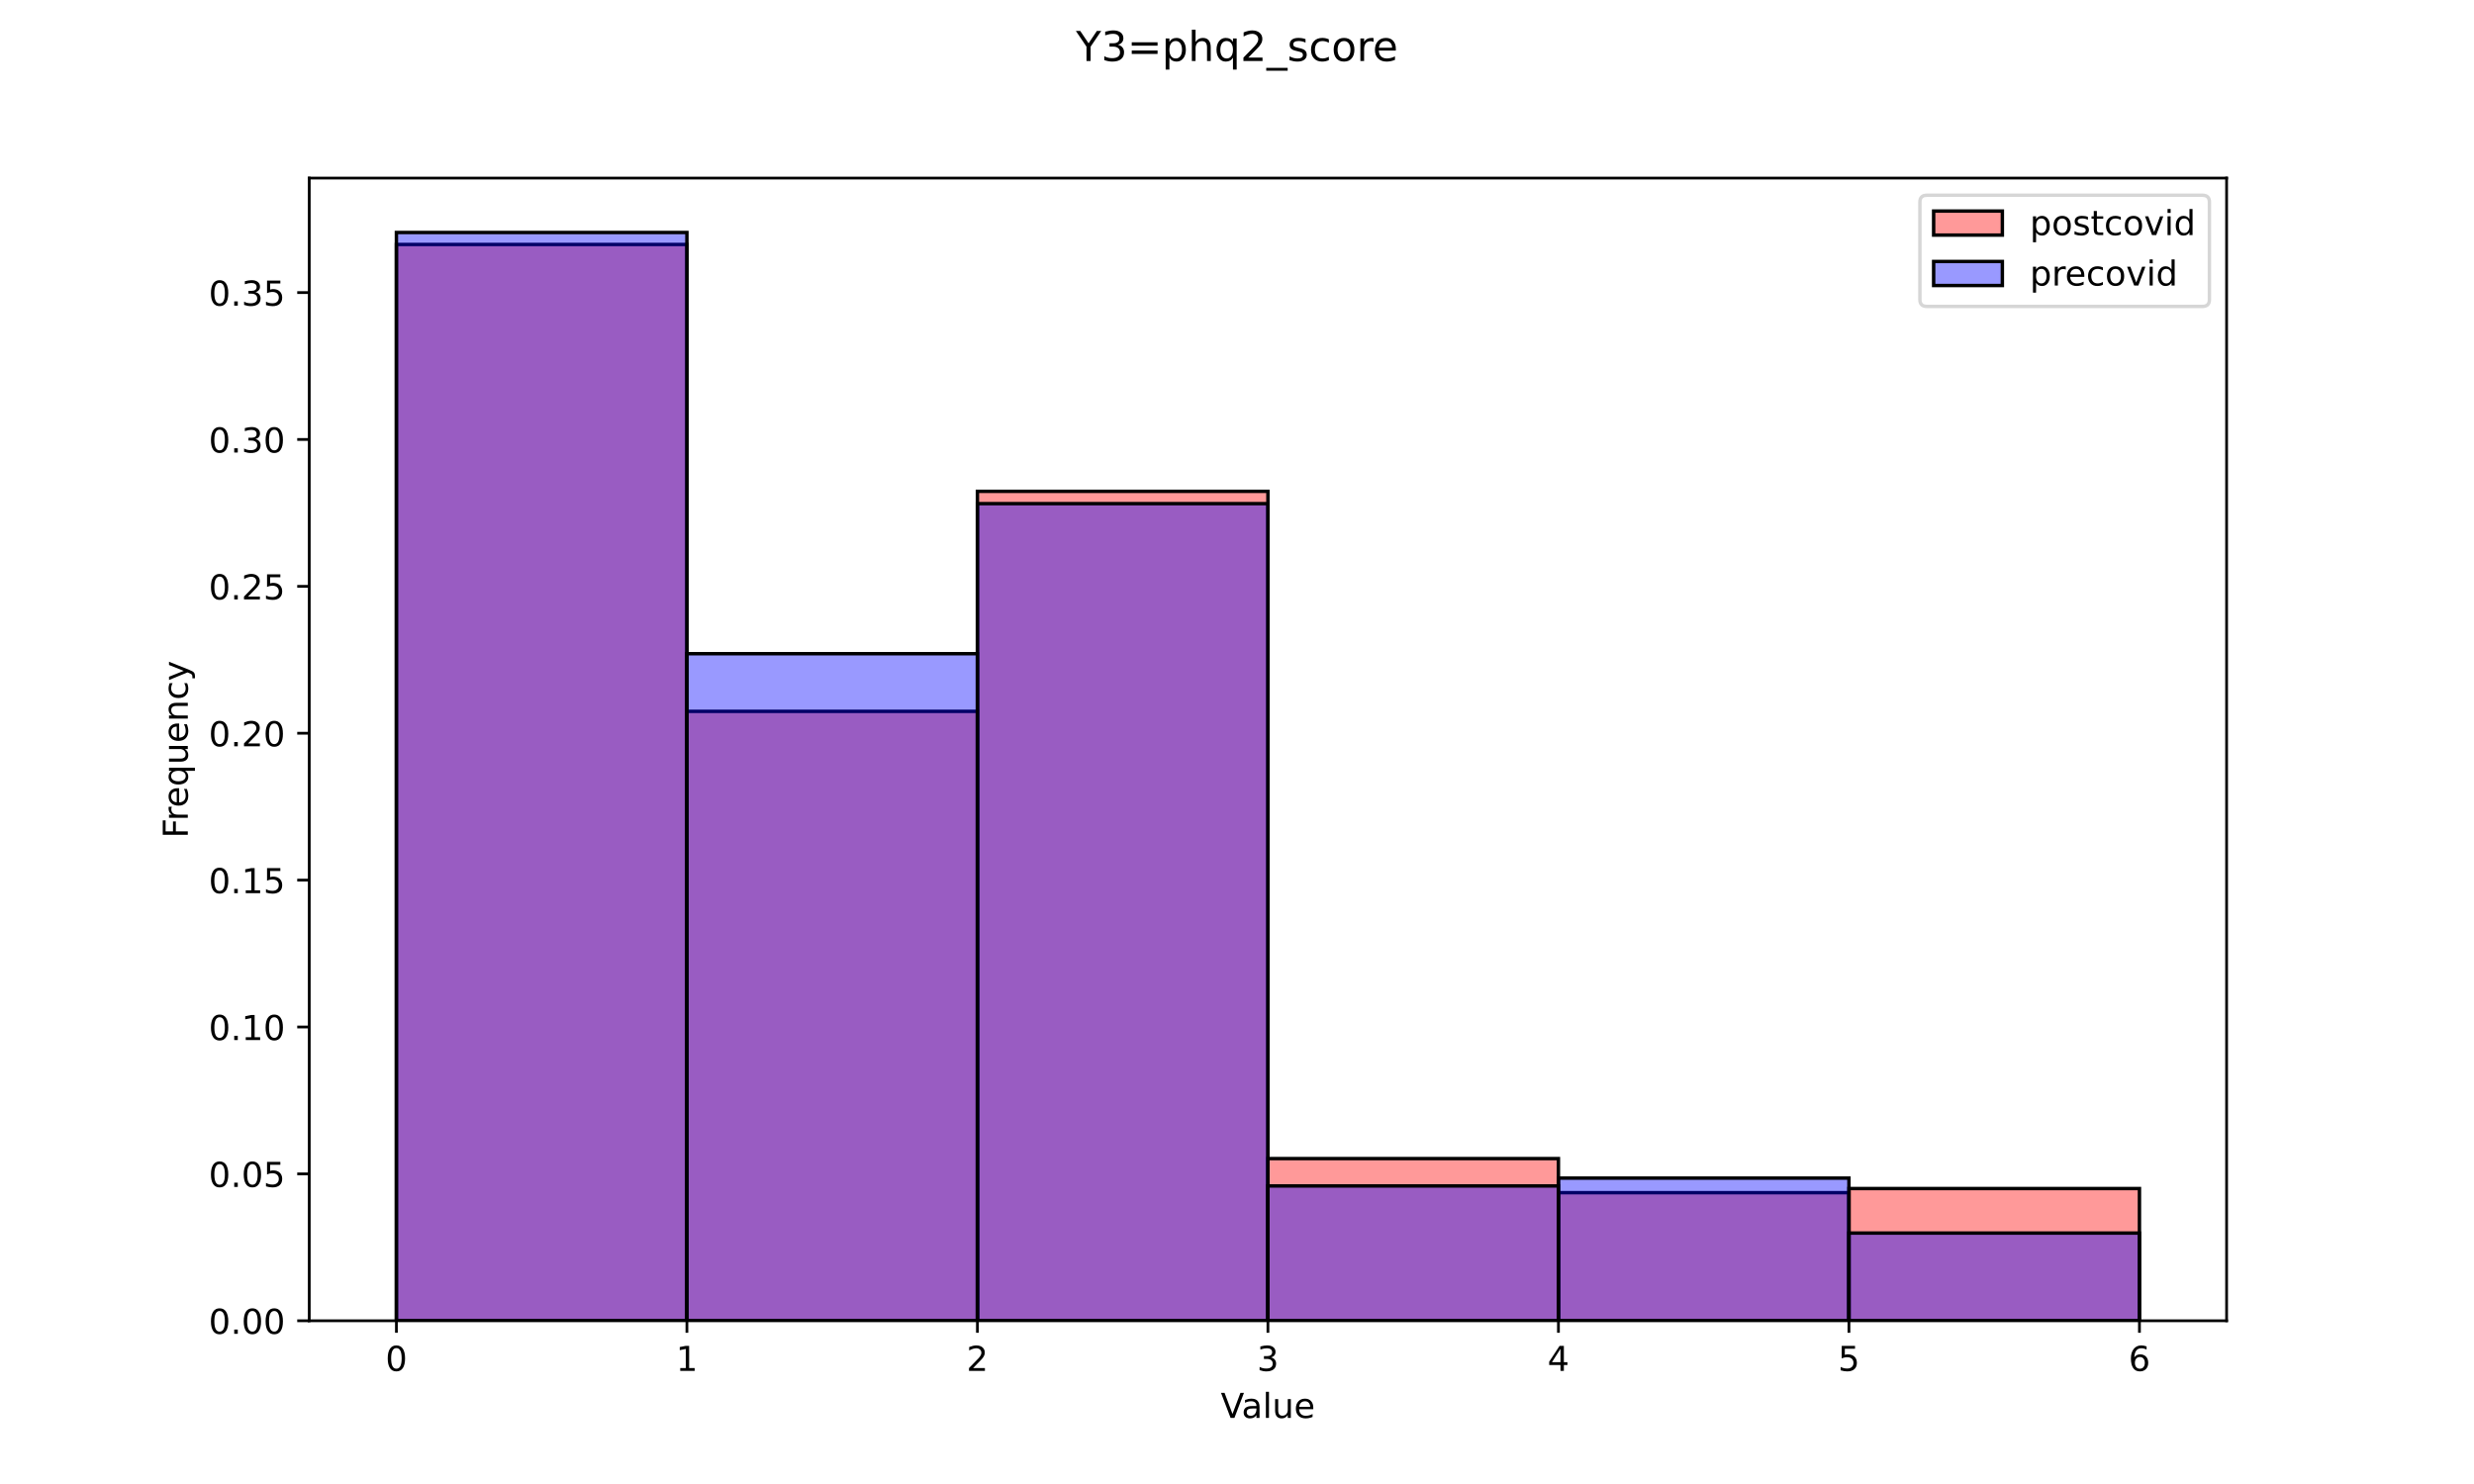
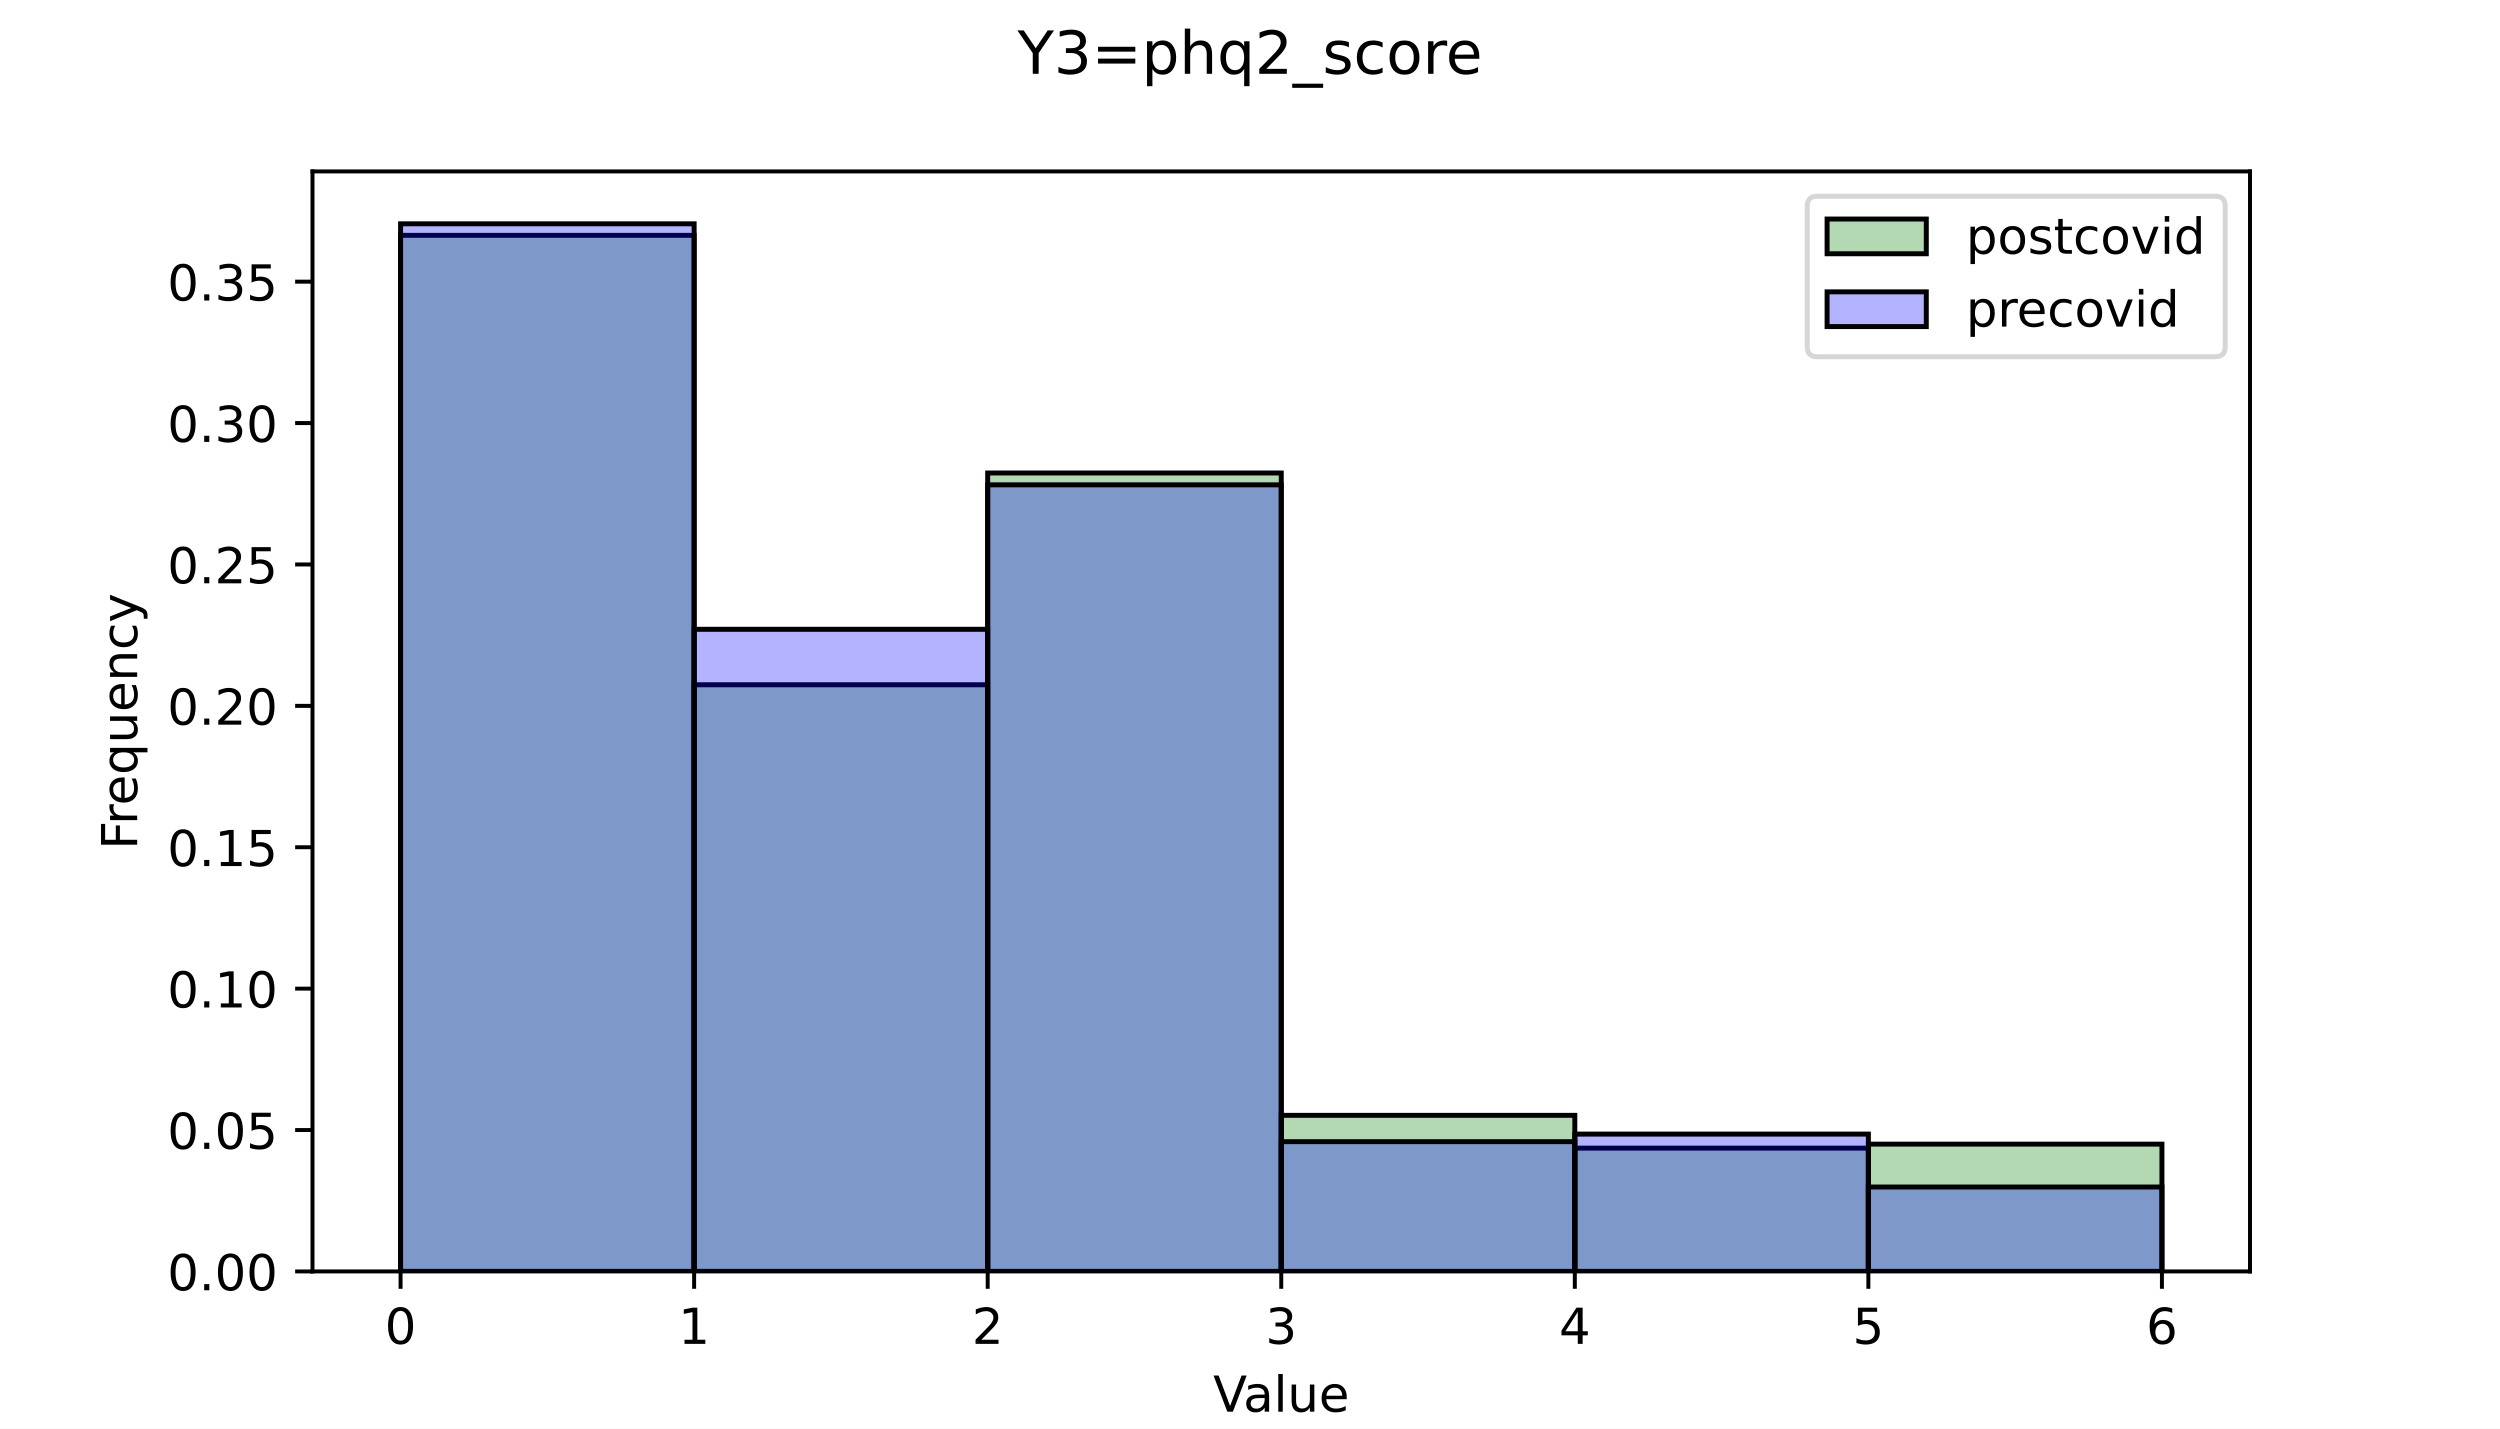
- <svg xmlns="http://www.w3.org/2000/svg" xmlns:xlink="http://www.w3.org/1999/xlink" width="720pt" height="432pt" viewBox="0 0 720 432" version="1.1">
+ <svg xmlns="http://www.w3.org/2000/svg" xmlns:xlink="http://www.w3.org/1999/xlink" width="504pt" height="288pt" viewBox="0 0 504 288" version="1.1">
  <defs>
    <style type="text/css">*{stroke-linejoin: round; stroke-linecap: butt}</style>
  </defs>
  <g id="figure_1">
    <g id="patch_1">
-       <path d="M 0 432  L 720 432  L 720 0  L 0 0  z " style="fill: #ffffff" />
+       <path d="M 0 288  L 504 288  L 504 0  L 0 0  z " style="fill: #ffffff" />
    </g>
    <g id="axes_1">
      <g id="patch_2">
-         <path d="M 90 384.48  L 648 384.48  L 648 51.84  L 90 51.84  z " style="fill: #ffffff" />
+         <path d="M 63 256.32  L 453.6 256.32  L 453.6 34.56  L 63 34.56  z " style="fill: #ffffff" />
      </g>
      <g id="patch_3">
-         <path d="M 115.364 384.48  L 199.909 384.48  L 199.909 71.165  L 115.364 71.165  z " clip-path="url(#p45eea2987f)" style="fill: #ff0000; fill-opacity: 0.4; stroke: #000000; stroke-linejoin: miter" />
+         <path d="M 80.755 256.32  L 139.936 256.32  L 139.936 47.444  L 80.755 47.444  z " clip-path="url(#p026456b767)" style="fill: #008000; fill-opacity: 0.3; stroke: #000000; stroke-linejoin: miter" />
      </g>
      <g id="patch_4">
-         <path d="M 199.909 384.48  L 284.455 384.48  L 284.455 207.075  L 199.909 207.075  z " clip-path="url(#p45eea2987f)" style="fill: #ff0000; fill-opacity: 0.4; stroke: #000000; stroke-linejoin: miter" />
+         <path d="M 139.936 256.32  L 199.118 256.32  L 199.118 138.05  L 139.936 138.05  z " clip-path="url(#p026456b767)" style="fill: #008000; fill-opacity: 0.3; stroke: #000000; stroke-linejoin: miter" />
      </g>
      <g id="patch_5">
-         <path d="M 284.455 384.48  L 369 384.48  L 369 143.029  L 284.455 143.029  z " clip-path="url(#p45eea2987f)" style="fill: #ff0000; fill-opacity: 0.4; stroke: #000000; stroke-linejoin: miter" />
+         <path d="M 199.118 256.32  L 258.3 256.32  L 258.3 95.353  L 199.118 95.353  z " clip-path="url(#p026456b767)" style="fill: #008000; fill-opacity: 0.3; stroke: #000000; stroke-linejoin: miter" />
      </g>
      <g id="patch_6">
-         <path d="M 369 384.48  L 453.545 384.48  L 453.545 337.272  L 369 337.272  z " clip-path="url(#p45eea2987f)" style="fill: #ff0000; fill-opacity: 0.4; stroke: #000000; stroke-linejoin: miter" />
+         <path d="M 258.3 256.32  L 317.482 256.32  L 317.482 224.848  L 258.3 224.848  z " clip-path="url(#p026456b767)" style="fill: #008000; fill-opacity: 0.3; stroke: #000000; stroke-linejoin: miter" />
      </g>
      <g id="patch_7">
-         <path d="M 453.545 384.48  L 538.091 384.48  L 538.091 347.195  L 453.545 347.195  z " clip-path="url(#p45eea2987f)" style="fill: #ff0000; fill-opacity: 0.4; stroke: #000000; stroke-linejoin: miter" />
+         <path d="M 317.482 256.32  L 376.664 256.32  L 376.664 231.463  L 317.482 231.463  z " clip-path="url(#p026456b767)" style="fill: #008000; fill-opacity: 0.3; stroke: #000000; stroke-linejoin: miter" />
      </g>
      <g id="patch_8">
-         <path d="M 538.091 384.48  L 622.636 384.48  L 622.636 345.992  L 538.091 345.992  z " clip-path="url(#p45eea2987f)" style="fill: #ff0000; fill-opacity: 0.4; stroke: #000000; stroke-linejoin: miter" />
+         <path d="M 376.664 256.32  L 435.845 256.32  L 435.845 230.661  L 376.664 230.661  z " clip-path="url(#p026456b767)" style="fill: #008000; fill-opacity: 0.3; stroke: #000000; stroke-linejoin: miter" />
      </g>
      <g id="patch_9">
-         <path d="M 115.364 384.48  L 199.909 384.48  L 199.909 67.68  L 115.364 67.68  z " clip-path="url(#p45eea2987f)" style="fill: #0000ff; fill-opacity: 0.4; stroke: #000000; stroke-linejoin: miter" />
+         <path d="M 80.755 256.32  L 139.936 256.32  L 139.936 45.12  L 80.755 45.12  z " clip-path="url(#p026456b767)" style="fill: #0000ff; fill-opacity: 0.3; stroke: #000000; stroke-linejoin: miter" />
      </g>
      <g id="patch_10">
-         <path d="M 199.909 384.48  L 284.455 384.48  L 284.455 190.298  L 199.909 190.298  z " clip-path="url(#p45eea2987f)" style="fill: #0000ff; fill-opacity: 0.4; stroke: #000000; stroke-linejoin: miter" />
+         <path d="M 139.936 256.32  L 199.118 256.32  L 199.118 126.865  L 139.936 126.865  z " clip-path="url(#p026456b767)" style="fill: #0000ff; fill-opacity: 0.3; stroke: #000000; stroke-linejoin: miter" />
      </g>
      <g id="patch_11">
-         <path d="M 284.455 384.48  L 369 384.48  L 369 146.61  L 284.455 146.61  z " clip-path="url(#p45eea2987f)" style="fill: #0000ff; fill-opacity: 0.4; stroke: #000000; stroke-linejoin: miter" />
+         <path d="M 199.118 256.32  L 258.3 256.32  L 258.3 97.74  L 199.118 97.74  z " clip-path="url(#p026456b767)" style="fill: #0000ff; fill-opacity: 0.3; stroke: #000000; stroke-linejoin: miter" />
      </g>
      <g id="patch_12">
-         <path d="M 369 384.48  L 453.545 384.48  L 453.545 345.237  L 369 345.237  z " clip-path="url(#p45eea2987f)" style="fill: #0000ff; fill-opacity: 0.4; stroke: #000000; stroke-linejoin: miter" />
+         <path d="M 258.3 256.32  L 317.482 256.32  L 317.482 230.158  L 258.3 230.158  z " clip-path="url(#p026456b767)" style="fill: #0000ff; fill-opacity: 0.3; stroke: #000000; stroke-linejoin: miter" />
      </g>
      <g id="patch_13">
-         <path d="M 453.545 384.48  L 538.091 384.48  L 538.091 342.951  L 453.545 342.951  z " clip-path="url(#p45eea2987f)" style="fill: #0000ff; fill-opacity: 0.4; stroke: #000000; stroke-linejoin: miter" />
+         <path d="M 317.482 256.32  L 376.664 256.32  L 376.664 228.634  L 317.482 228.634  z " clip-path="url(#p026456b767)" style="fill: #0000ff; fill-opacity: 0.3; stroke: #000000; stroke-linejoin: miter" />
      </g>
      <g id="patch_14">
-         <path d="M 538.091 384.48  L 622.636 384.48  L 622.636 358.953  L 538.091 358.953  z " clip-path="url(#p45eea2987f)" style="fill: #0000ff; fill-opacity: 0.4; stroke: #000000; stroke-linejoin: miter" />
+         <path d="M 376.664 256.32  L 435.845 256.32  L 435.845 239.302  L 376.664 239.302  z " clip-path="url(#p026456b767)" style="fill: #0000ff; fill-opacity: 0.3; stroke: #000000; stroke-linejoin: miter" />
      </g>
      <g id="matplotlib.axis_1">
        <g id="xtick_1">
          <g id="line2d_1">
            <defs>
-               <path id="m0b77a8314d" d="M 0 0  L 0 3.5  " style="stroke: #000000; stroke-width: 0.8" />
+               <path id="mbc33b72dfc" d="M 0 0  L 0 3.5  " style="stroke: #000000; stroke-width: 0.8" />
            </defs>
            <g>
-               <use xlink:href="#m0b77a8314d" x="115.364" y="384.48" style="stroke: #000000; stroke-width: 0.8" />
+               <use xlink:href="#mbc33b72dfc" x="80.755" y="256.32" style="stroke: #000000; stroke-width: 0.8" />
            </g>
          </g>
          <g id="text_1">
-             <g transform="translate(112.1824 399.0784) scale(0.1 -0.1)">
+             <g transform="translate(77.5733 270.9184) scale(0.1 -0.1)">
              <defs>
                <path id="DejaVuSans-30" d="M 2034 4250  Q 1547 4250 1301 3770  Q 1056 3291 1056 2328  Q 1056 1369 1301 889  Q 1547 409 2034 409  Q 2525 409 2770 889  Q 3016 1369 3016 2328  Q 3016 3291 2770 3770  Q 2525 4250 2034 4250  z M 2034 4750  Q 2819 4750 3233 4129  Q 3647 3509 3647 2328  Q 3647 1150 3233 529  Q 2819 -91 2034 -91  Q 1250 -91 836 529  Q 422 1150 422 2328  Q 422 3509 836 4129  Q 1250 4750 2034 4750  z " transform="scale(0.015625)" />
              </defs>
              <use xlink:href="#DejaVuSans-30" />
            </g>
          </g>
        </g>
        <g id="xtick_2">
          <g id="line2d_2">
            <g>
-               <use xlink:href="#m0b77a8314d" x="199.909" y="384.48" style="stroke: #000000; stroke-width: 0.8" />
+               <use xlink:href="#mbc33b72dfc" x="139.936" y="256.32" style="stroke: #000000; stroke-width: 0.8" />
            </g>
          </g>
          <g id="text_2">
-             <g transform="translate(196.7278 399.0784) scale(0.1 -0.1)">
+             <g transform="translate(136.7551 270.9184) scale(0.1 -0.1)">
              <defs>
                <path id="DejaVuSans-31" d="M 794 531  L 1825 531  L 1825 4091  L 703 3866  L 703 4441  L 1819 4666  L 2450 4666  L 2450 531  L 3481 531  L 3481 0  L 794 0  L 794 531  z " transform="scale(0.015625)" />
              </defs>
              <use xlink:href="#DejaVuSans-31" />
            </g>
          </g>
        </g>
        <g id="xtick_3">
          <g id="line2d_3">
            <g>
-               <use xlink:href="#m0b77a8314d" x="284.455" y="384.48" style="stroke: #000000; stroke-width: 0.8" />
+               <use xlink:href="#mbc33b72dfc" x="199.118" y="256.32" style="stroke: #000000; stroke-width: 0.8" />
            </g>
          </g>
          <g id="text_3">
-             <g transform="translate(281.2733 399.0784) scale(0.1 -0.1)">
+             <g transform="translate(195.9369 270.9184) scale(0.1 -0.1)">
              <defs>
                <path id="DejaVuSans-32" d="M 1228 531  L 3431 531  L 3431 0  L 469 0  L 469 531  Q 828 903 1448 1529  Q 2069 2156 2228 2338  Q 2531 2678 2651 2914  Q 2772 3150 2772 3378  Q 2772 3750 2511 3984  Q 2250 4219 1831 4219  Q 1534 4219 1204 4116  Q 875 4013 500 3803  L 500 4441  Q 881 4594 1212 4672  Q 1544 4750 1819 4750  Q 2544 4750 2975 4387  Q 3406 4025 3406 3419  Q 3406 3131 3298 2873  Q 3191 2616 2906 2266  Q 2828 2175 2409 1742  Q 1991 1309 1228 531  z " transform="scale(0.015625)" />
              </defs>
              <use xlink:href="#DejaVuSans-32" />
            </g>
          </g>
        </g>
        <g id="xtick_4">
          <g id="line2d_4">
            <g>
-               <use xlink:href="#m0b77a8314d" x="369" y="384.48" style="stroke: #000000; stroke-width: 0.8" />
+               <use xlink:href="#mbc33b72dfc" x="258.3" y="256.32" style="stroke: #000000; stroke-width: 0.8" />
            </g>
          </g>
          <g id="text_4">
-             <g transform="translate(365.8188 399.0784) scale(0.1 -0.1)">
+             <g transform="translate(255.1188 270.9184) scale(0.1 -0.1)">
              <defs>
                <path id="DejaVuSans-33" d="M 2597 2516  Q 3050 2419 3304 2112  Q 3559 1806 3559 1356  Q 3559 666 3084 287  Q 2609 -91 1734 -91  Q 1441 -91 1130 -33  Q 819 25 488 141  L 488 750  Q 750 597 1062 519  Q 1375 441 1716 441  Q 2309 441 2620 675  Q 2931 909 2931 1356  Q 2931 1769 2642 2001  Q 2353 2234 1838 2234  L 1294 2234  L 1294 2753  L 1863 2753  Q 2328 2753 2575 2939  Q 2822 3125 2822 3475  Q 2822 3834 2567 4026  Q 2313 4219 1838 4219  Q 1578 4219 1281 4162  Q 984 4106 628 3988  L 628 4550  Q 988 4650 1302 4700  Q 1616 4750 1894 4750  Q 2613 4750 3031 4423  Q 3450 4097 3450 3541  Q 3450 3153 3228 2886  Q 3006 2619 2597 2516  z " transform="scale(0.015625)" />
              </defs>
              <use xlink:href="#DejaVuSans-33" />
            </g>
          </g>
        </g>
        <g id="xtick_5">
          <g id="line2d_5">
            <g>
-               <use xlink:href="#m0b77a8314d" x="453.545" y="384.48" style="stroke: #000000; stroke-width: 0.8" />
+               <use xlink:href="#mbc33b72dfc" x="317.482" y="256.32" style="stroke: #000000; stroke-width: 0.8" />
            </g>
          </g>
          <g id="text_5">
-             <g transform="translate(450.3642 399.0784) scale(0.1 -0.1)">
+             <g transform="translate(314.3006 270.9184) scale(0.1 -0.1)">
              <defs>
                <path id="DejaVuSans-34" d="M 2419 4116  L 825 1625  L 2419 1625  L 2419 4116  z M 2253 4666  L 3047 4666  L 3047 1625  L 3713 1625  L 3713 1100  L 3047 1100  L 3047 0  L 2419 0  L 2419 1100  L 313 1100  L 313 1709  L 2253 4666  z " transform="scale(0.015625)" />
              </defs>
              <use xlink:href="#DejaVuSans-34" />
            </g>
          </g>
        </g>
        <g id="xtick_6">
          <g id="line2d_6">
            <g>
-               <use xlink:href="#m0b77a8314d" x="538.091" y="384.48" style="stroke: #000000; stroke-width: 0.8" />
+               <use xlink:href="#mbc33b72dfc" x="376.664" y="256.32" style="stroke: #000000; stroke-width: 0.8" />
            </g>
          </g>
          <g id="text_6">
-             <g transform="translate(534.9097 399.0784) scale(0.1 -0.1)">
+             <g transform="translate(373.4824 270.9184) scale(0.1 -0.1)">
              <defs>
                <path id="DejaVuSans-35" d="M 691 4666  L 3169 4666  L 3169 4134  L 1269 4134  L 1269 2991  Q 1406 3038 1543 3061  Q 1681 3084 1819 3084  Q 2600 3084 3056 2656  Q 3513 2228 3513 1497  Q 3513 744 3044 326  Q 2575 -91 1722 -91  Q 1428 -91 1123 -41  Q 819 9 494 109  L 494 744  Q 775 591 1075 516  Q 1375 441 1709 441  Q 2250 441 2565 725  Q 2881 1009 2881 1497  Q 2881 1984 2565 2268  Q 2250 2553 1709 2553  Q 1456 2553 1204 2497  Q 953 2441 691 2322  L 691 4666  z " transform="scale(0.015625)" />
              </defs>
              <use xlink:href="#DejaVuSans-35" />
            </g>
          </g>
        </g>
        <g id="xtick_7">
          <g id="line2d_7">
            <g>
-               <use xlink:href="#m0b77a8314d" x="622.636" y="384.48" style="stroke: #000000; stroke-width: 0.8" />
+               <use xlink:href="#mbc33b72dfc" x="435.845" y="256.32" style="stroke: #000000; stroke-width: 0.8" />
            </g>
          </g>
          <g id="text_7">
-             <g transform="translate(619.4551 399.0784) scale(0.1 -0.1)">
+             <g transform="translate(432.6642 270.9184) scale(0.1 -0.1)">
              <defs>
                <path id="DejaVuSans-36" d="M 2113 2584  Q 1688 2584 1439 2293  Q 1191 2003 1191 1497  Q 1191 994 1439 701  Q 1688 409 2113 409  Q 2538 409 2786 701  Q 3034 994 3034 1497  Q 3034 2003 2786 2293  Q 2538 2584 2113 2584  z M 3366 4563  L 3366 3988  Q 3128 4100 2886 4159  Q 2644 4219 2406 4219  Q 1781 4219 1451 3797  Q 1122 3375 1075 2522  Q 1259 2794 1537 2939  Q 1816 3084 2150 3084  Q 2853 3084 3261 2657  Q 3669 2231 3669 1497  Q 3669 778 3244 343  Q 2819 -91 2113 -91  Q 1303 -91 875 529  Q 447 1150 447 2328  Q 447 3434 972 4092  Q 1497 4750 2381 4750  Q 2619 4750 2861 4703  Q 3103 4656 3366 4563  z " transform="scale(0.015625)" />
              </defs>
              <use xlink:href="#DejaVuSans-36" />
            </g>
          </g>
        </g>
        <g id="text_8">
-           <g transform="translate(355.2688 412.7566) scale(0.1 -0.1)">
+           <g transform="translate(244.5687 284.5966) scale(0.1 -0.1)">
            <defs>
              <path id="DejaVuSans-56" d="M 1831 0  L 50 4666  L 709 4666  L 2188 738  L 3669 4666  L 4325 4666  L 2547 0  L 1831 0  z " transform="scale(0.015625)" />
              <path id="DejaVuSans-61" d="M 2194 1759  Q 1497 1759 1228 1600  Q 959 1441 959 1056  Q 959 750 1161 570  Q 1363 391 1709 391  Q 2188 391 2477 730  Q 2766 1069 2766 1631  L 2766 1759  L 2194 1759  z M 3341 1997  L 3341 0  L 2766 0  L 2766 531  Q 2569 213 2275 61  Q 1981 -91 1556 -91  Q 1019 -91 701 211  Q 384 513 384 1019  Q 384 1609 779 1909  Q 1175 2209 1959 2209  L 2766 2209  L 2766 2266  Q 2766 2663 2505 2880  Q 2244 3097 1772 3097  Q 1472 3097 1187 3025  Q 903 2953 641 2809  L 641 3341  Q 956 3463 1253 3523  Q 1550 3584 1831 3584  Q 2591 3584 2966 3190  Q 3341 2797 3341 1997  z " transform="scale(0.015625)" />
              <path id="DejaVuSans-6c" d="M 603 4863  L 1178 4863  L 1178 0  L 603 0  L 603 4863  z " transform="scale(0.015625)" />
              <path id="DejaVuSans-75" d="M 544 1381  L 544 3500  L 1119 3500  L 1119 1403  Q 1119 906 1312 657  Q 1506 409 1894 409  Q 2359 409 2629 706  Q 2900 1003 2900 1516  L 2900 3500  L 3475 3500  L 3475 0  L 2900 0  L 2900 538  Q 2691 219 2414 64  Q 2138 -91 1772 -91  Q 1169 -91 856 284  Q 544 659 544 1381  z M 1991 3584  L 1991 3584  z " transform="scale(0.015625)" />
              <path id="DejaVuSans-65" d="M 3597 1894  L 3597 1613  L 953 1613  Q 991 1019 1311 708  Q 1631 397 2203 397  Q 2534 397 2845 478  Q 3156 559 3463 722  L 3463 178  Q 3153 47 2828 -22  Q 2503 -91 2169 -91  Q 1331 -91 842 396  Q 353 884 353 1716  Q 353 2575 817 3079  Q 1281 3584 2069 3584  Q 2775 3584 3186 3129  Q 3597 2675 3597 1894  z M 3022 2063  Q 3016 2534 2758 2815  Q 2500 3097 2075 3097  Q 1594 3097 1305 2825  Q 1016 2553 972 2059  L 3022 2063  z " transform="scale(0.015625)" />
            </defs>
            <use xlink:href="#DejaVuSans-56" />
            <use xlink:href="#DejaVuSans-61" x="60.658" />
            <use xlink:href="#DejaVuSans-6c" x="121.938" />
            <use xlink:href="#DejaVuSans-75" x="149.721" />
            <use xlink:href="#DejaVuSans-65" x="213.1" />
          </g>
        </g>
      </g>
      <g id="matplotlib.axis_2">
        <g id="ytick_1">
          <g id="line2d_8">
            <defs>
-               <path id="m34232b523c" d="M 0 0  L -3.5 0  " style="stroke: #000000; stroke-width: 0.8" />
+               <path id="m9f884b204a" d="M 0 0  L -3.5 0  " style="stroke: #000000; stroke-width: 0.8" />
            </defs>
            <g>
-               <use xlink:href="#m34232b523c" x="90" y="384.48" style="stroke: #000000; stroke-width: 0.8" />
+               <use xlink:href="#m9f884b204a" x="63" y="256.32" style="stroke: #000000; stroke-width: 0.8" />
            </g>
          </g>
          <g id="text_9">
-             <g transform="translate(60.73438 388.2792) scale(0.1 -0.1)">
+             <g transform="translate(33.73438 260.1192) scale(0.1 -0.1)">
              <defs>
                <path id="DejaVuSans-2e" d="M 684 794  L 1344 794  L 1344 0  L 684 0  L 684 794  z " transform="scale(0.015625)" />
              </defs>
              <use xlink:href="#DejaVuSans-30" />
              <use xlink:href="#DejaVuSans-2e" x="63.623" />
              <use xlink:href="#DejaVuSans-30" x="95.41" />
              <use xlink:href="#DejaVuSans-30" x="159.033" />
            </g>
          </g>
        </g>
        <g id="ytick_2">
          <g id="line2d_9">
            <g>
-               <use xlink:href="#m34232b523c" x="90" y="341.722" style="stroke: #000000; stroke-width: 0.8" />
+               <use xlink:href="#m9f884b204a" x="63" y="227.815" style="stroke: #000000; stroke-width: 0.8" />
            </g>
          </g>
          <g id="text_10">
-             <g transform="translate(60.73438 345.5217) scale(0.1 -0.1)">
+             <g transform="translate(33.73438 231.6142) scale(0.1 -0.1)">
              <use xlink:href="#DejaVuSans-30" />
              <use xlink:href="#DejaVuSans-2e" x="63.623" />
              <use xlink:href="#DejaVuSans-30" x="95.41" />
              <use xlink:href="#DejaVuSans-35" x="159.033" />
            </g>
          </g>
        </g>
        <g id="ytick_3">
          <g id="line2d_10">
            <g>
-               <use xlink:href="#m34232b523c" x="90" y="298.965" style="stroke: #000000; stroke-width: 0.8" />
+               <use xlink:href="#m9f884b204a" x="63" y="199.31" style="stroke: #000000; stroke-width: 0.8" />
            </g>
          </g>
          <g id="text_11">
-             <g transform="translate(60.73438 302.7642) scale(0.1 -0.1)">
+             <g transform="translate(33.73438 203.1092) scale(0.1 -0.1)">
              <use xlink:href="#DejaVuSans-30" />
              <use xlink:href="#DejaVuSans-2e" x="63.623" />
              <use xlink:href="#DejaVuSans-31" x="95.41" />
              <use xlink:href="#DejaVuSans-30" x="159.033" />
            </g>
          </g>
        </g>
        <g id="ytick_4">
          <g id="line2d_11">
            <g>
-               <use xlink:href="#m34232b523c" x="90" y="256.207" style="stroke: #000000; stroke-width: 0.8" />
+               <use xlink:href="#m9f884b204a" x="63" y="170.805" style="stroke: #000000; stroke-width: 0.8" />
            </g>
          </g>
          <g id="text_12">
-             <g transform="translate(60.73438 260.0067) scale(0.1 -0.1)">
+             <g transform="translate(33.73438 174.6042) scale(0.1 -0.1)">
              <use xlink:href="#DejaVuSans-30" />
              <use xlink:href="#DejaVuSans-2e" x="63.623" />
              <use xlink:href="#DejaVuSans-31" x="95.41" />
              <use xlink:href="#DejaVuSans-35" x="159.033" />
            </g>
          </g>
        </g>
        <g id="ytick_5">
          <g id="line2d_12">
            <g>
-               <use xlink:href="#m34232b523c" x="90" y="213.45" style="stroke: #000000; stroke-width: 0.8" />
+               <use xlink:href="#m9f884b204a" x="63" y="142.3" style="stroke: #000000; stroke-width: 0.8" />
            </g>
          </g>
          <g id="text_13">
-             <g transform="translate(60.73438 217.2491) scale(0.1 -0.1)">
+             <g transform="translate(33.73438 146.0992) scale(0.1 -0.1)">
              <use xlink:href="#DejaVuSans-30" />
              <use xlink:href="#DejaVuSans-2e" x="63.623" />
              <use xlink:href="#DejaVuSans-32" x="95.41" />
              <use xlink:href="#DejaVuSans-30" x="159.033" />
            </g>
          </g>
        </g>
        <g id="ytick_6">
          <g id="line2d_13">
            <g>
-               <use xlink:href="#m34232b523c" x="90" y="170.692" style="stroke: #000000; stroke-width: 0.8" />
+               <use xlink:href="#m9f884b204a" x="63" y="113.795" style="stroke: #000000; stroke-width: 0.8" />
            </g>
          </g>
          <g id="text_14">
-             <g transform="translate(60.73438 174.4916) scale(0.1 -0.1)">
+             <g transform="translate(33.73438 117.5941) scale(0.1 -0.1)">
              <use xlink:href="#DejaVuSans-30" />
              <use xlink:href="#DejaVuSans-2e" x="63.623" />
              <use xlink:href="#DejaVuSans-32" x="95.41" />
              <use xlink:href="#DejaVuSans-35" x="159.033" />
            </g>
          </g>
        </g>
        <g id="ytick_7">
          <g id="line2d_14">
            <g>
-               <use xlink:href="#m34232b523c" x="90" y="127.935" style="stroke: #000000; stroke-width: 0.8" />
+               <use xlink:href="#m9f884b204a" x="63" y="85.29" style="stroke: #000000; stroke-width: 0.8" />
            </g>
          </g>
          <g id="text_15">
-             <g transform="translate(60.73438 131.7341) scale(0.1 -0.1)">
+             <g transform="translate(33.73438 89.08913) scale(0.1 -0.1)">
              <use xlink:href="#DejaVuSans-30" />
              <use xlink:href="#DejaVuSans-2e" x="63.623" />
              <use xlink:href="#DejaVuSans-33" x="95.41" />
              <use xlink:href="#DejaVuSans-30" x="159.033" />
            </g>
          </g>
        </g>
        <g id="ytick_8">
          <g id="line2d_15">
            <g>
-               <use xlink:href="#m34232b523c" x="90" y="85.177" style="stroke: #000000; stroke-width: 0.8" />
+               <use xlink:href="#m9f884b204a" x="63" y="56.785" style="stroke: #000000; stroke-width: 0.8" />
            </g>
          </g>
          <g id="text_16">
-             <g transform="translate(60.73438 88.97656) scale(0.1 -0.1)">
+             <g transform="translate(33.73438 60.58411) scale(0.1 -0.1)">
              <use xlink:href="#DejaVuSans-30" />
              <use xlink:href="#DejaVuSans-2e" x="63.623" />
              <use xlink:href="#DejaVuSans-33" x="95.41" />
              <use xlink:href="#DejaVuSans-35" x="159.033" />
            </g>
          </g>
        </g>
        <g id="text_17">
-           <g transform="translate(54.65469 243.9897) rotate(-90) scale(0.1 -0.1)">
+           <g transform="translate(27.65469 171.2697) rotate(-90) scale(0.1 -0.1)">
            <defs>
              <path id="DejaVuSans-46" d="M 628 4666  L 3309 4666  L 3309 4134  L 1259 4134  L 1259 2759  L 3109 2759  L 3109 2228  L 1259 2228  L 1259 0  L 628 0  L 628 4666  z " transform="scale(0.015625)" />
              <path id="DejaVuSans-72" d="M 2631 2963  Q 2534 3019 2420 3045  Q 2306 3072 2169 3072  Q 1681 3072 1420 2755  Q 1159 2438 1159 1844  L 1159 0  L 581 0  L 581 3500  L 1159 3500  L 1159 2956  Q 1341 3275 1631 3429  Q 1922 3584 2338 3584  Q 2397 3584 2469 3576  Q 2541 3569 2628 3553  L 2631 2963  z " transform="scale(0.015625)" />
              <path id="DejaVuSans-71" d="M 947 1747  Q 947 1113 1208 752  Q 1469 391 1925 391  Q 2381 391 2643 752  Q 2906 1113 2906 1747  Q 2906 2381 2643 2742  Q 2381 3103 1925 3103  Q 1469 3103 1208 2742  Q 947 2381 947 1747  z M 2906 525  Q 2725 213 2448 61  Q 2172 -91 1784 -91  Q 1150 -91 751 415  Q 353 922 353 1747  Q 353 2572 751 3078  Q 1150 3584 1784 3584  Q 2172 3584 2448 3432  Q 2725 3281 2906 2969  L 2906 3500  L 3481 3500  L 3481 -1331  L 2906 -1331  L 2906 525  z " transform="scale(0.015625)" />
              <path id="DejaVuSans-6e" d="M 3513 2113  L 3513 0  L 2938 0  L 2938 2094  Q 2938 2591 2744 2837  Q 2550 3084 2163 3084  Q 1697 3084 1428 2787  Q 1159 2491 1159 1978  L 1159 0  L 581 0  L 581 3500  L 1159 3500  L 1159 2956  Q 1366 3272 1645 3428  Q 1925 3584 2291 3584  Q 2894 3584 3203 3211  Q 3513 2838 3513 2113  z " transform="scale(0.015625)" />
              <path id="DejaVuSans-63" d="M 3122 3366  L 3122 2828  Q 2878 2963 2633 3030  Q 2388 3097 2138 3097  Q 1578 3097 1268 2742  Q 959 2388 959 1747  Q 959 1106 1268 751  Q 1578 397 2138 397  Q 2388 397 2633 464  Q 2878 531 3122 666  L 3122 134  Q 2881 22 2623 -34  Q 2366 -91 2075 -91  Q 1284 -91 818 406  Q 353 903 353 1747  Q 353 2603 823 3093  Q 1294 3584 2113 3584  Q 2378 3584 2631 3529  Q 2884 3475 3122 3366  z " transform="scale(0.015625)" />
              <path id="DejaVuSans-79" d="M 2059 -325  Q 1816 -950 1584 -1140  Q 1353 -1331 966 -1331  L 506 -1331  L 506 -850  L 844 -850  Q 1081 -850 1212 -737  Q 1344 -625 1503 -206  L 1606 56  L 191 3500  L 800 3500  L 1894 763  L 2988 3500  L 3597 3500  L 2059 -325  z " transform="scale(0.015625)" />
            </defs>
            <use xlink:href="#DejaVuSans-46" />
            <use xlink:href="#DejaVuSans-72" x="50.27" />
            <use xlink:href="#DejaVuSans-65" x="89.133" />
            <use xlink:href="#DejaVuSans-71" x="150.656" />
            <use xlink:href="#DejaVuSans-75" x="214.133" />
            <use xlink:href="#DejaVuSans-65" x="277.512" />
            <use xlink:href="#DejaVuSans-6e" x="339.035" />
            <use xlink:href="#DejaVuSans-63" x="402.414" />
            <use xlink:href="#DejaVuSans-79" x="457.395" />
          </g>
        </g>
      </g>
      <g id="patch_15">
-         <path d="M 90 384.48  L 90 51.84  " style="fill: none; stroke: #000000; stroke-width: 0.8; stroke-linejoin: miter; stroke-linecap: square" />
+         <path d="M 63 256.32  L 63 34.56  " style="fill: none; stroke: #000000; stroke-width: 0.8; stroke-linejoin: miter; stroke-linecap: square" />
      </g>
      <g id="patch_16">
-         <path d="M 648 384.48  L 648 51.84  " style="fill: none; stroke: #000000; stroke-width: 0.8; stroke-linejoin: miter; stroke-linecap: square" />
+         <path d="M 453.6 256.32  L 453.6 34.56  " style="fill: none; stroke: #000000; stroke-width: 0.8; stroke-linejoin: miter; stroke-linecap: square" />
      </g>
      <g id="patch_17">
-         <path d="M 90 384.48  L 648 384.48  " style="fill: none; stroke: #000000; stroke-width: 0.8; stroke-linejoin: miter; stroke-linecap: square" />
+         <path d="M 63 256.32  L 453.6 256.32  " style="fill: none; stroke: #000000; stroke-width: 0.8; stroke-linejoin: miter; stroke-linecap: square" />
      </g>
      <g id="patch_18">
-         <path d="M 90 51.84  L 648 51.84  " style="fill: none; stroke: #000000; stroke-width: 0.8; stroke-linejoin: miter; stroke-linecap: square" />
+         <path d="M 63 34.56  L 453.6 34.56  " style="fill: none; stroke: #000000; stroke-width: 0.8; stroke-linejoin: miter; stroke-linecap: square" />
      </g>
      <g id="legend_1">
        <g id="patch_19">
-           <path d="M 560.741 89.196  L 641 89.196  Q 643 89.196 643 87.196  L 643 58.84  Q 643 56.84 641 56.84  L 560.741 56.84  Q 558.741 56.84 558.741 58.84  L 558.741 87.196  Q 558.741 89.196 560.741 89.196  z " style="fill: #ffffff; opacity: 0.8; stroke: #cccccc; stroke-linejoin: miter" />
+           <path d="M 366.341 71.916  L 446.6 71.916  Q 448.6 71.916 448.6 69.916  L 448.6 41.56  Q 448.6 39.56 446.6 39.56  L 366.341 39.56  Q 364.341 39.56 364.341 41.56  L 364.341 69.916  Q 364.341 71.916 366.341 71.916  z " style="fill: #ffffff; opacity: 0.8; stroke: #cccccc; stroke-linejoin: miter" />
        </g>
        <g id="patch_20">
-           <path d="M 562.741 68.438  L 582.741 68.438  L 582.741 61.438  L 562.741 61.438  z " style="fill: #ff0000; fill-opacity: 0.4; stroke: #000000; stroke-linejoin: miter" />
+           <path d="M 368.341 51.158  L 388.341 51.158  L 388.341 44.158  L 368.341 44.158  z " style="fill: #008000; fill-opacity: 0.3; stroke: #000000; stroke-linejoin: miter" />
        </g>
        <g id="text_18">
-           <g transform="translate(590.7406 68.43844) scale(0.1 -0.1)">
+           <g transform="translate(396.3406 51.15844) scale(0.1 -0.1)">
            <defs>
              <path id="DejaVuSans-70" d="M 1159 525  L 1159 -1331  L 581 -1331  L 581 3500  L 1159 3500  L 1159 2969  Q 1341 3281 1617 3432  Q 1894 3584 2278 3584  Q 2916 3584 3314 3078  Q 3713 2572 3713 1747  Q 3713 922 3314 415  Q 2916 -91 2278 -91  Q 1894 -91 1617 61  Q 1341 213 1159 525  z M 3116 1747  Q 3116 2381 2855 2742  Q 2594 3103 2138 3103  Q 1681 3103 1420 2742  Q 1159 2381 1159 1747  Q 1159 1113 1420 752  Q 1681 391 2138 391  Q 2594 391 2855 752  Q 3116 1113 3116 1747  z " transform="scale(0.015625)" />
              <path id="DejaVuSans-6f" d="M 1959 3097  Q 1497 3097 1228 2736  Q 959 2375 959 1747  Q 959 1119 1226 758  Q 1494 397 1959 397  Q 2419 397 2687 759  Q 2956 1122 2956 1747  Q 2956 2369 2687 2733  Q 2419 3097 1959 3097  z M 1959 3584  Q 2709 3584 3137 3096  Q 3566 2609 3566 1747  Q 3566 888 3137 398  Q 2709 -91 1959 -91  Q 1206 -91 779 398  Q 353 888 353 1747  Q 353 2609 779 3096  Q 1206 3584 1959 3584  z " transform="scale(0.015625)" />
              <path id="DejaVuSans-73" d="M 2834 3397  L 2834 2853  Q 2591 2978 2328 3040  Q 2066 3103 1784 3103  Q 1356 3103 1142 2972  Q 928 2841 928 2578  Q 928 2378 1081 2264  Q 1234 2150 1697 2047  L 1894 2003  Q 2506 1872 2764 1633  Q 3022 1394 3022 966  Q 3022 478 2636 193  Q 2250 -91 1575 -91  Q 1294 -91 989 -36  Q 684 19 347 128  L 347 722  Q 666 556 975 473  Q 1284 391 1588 391  Q 1994 391 2212 530  Q 2431 669 2431 922  Q 2431 1156 2273 1281  Q 2116 1406 1581 1522  L 1381 1569  Q 847 1681 609 1914  Q 372 2147 372 2553  Q 372 3047 722 3315  Q 1072 3584 1716 3584  Q 2034 3584 2315 3537  Q 2597 3491 2834 3397  z " transform="scale(0.015625)" />
              <path id="DejaVuSans-74" d="M 1172 4494  L 1172 3500  L 2356 3500  L 2356 3053  L 1172 3053  L 1172 1153  Q 1172 725 1289 603  Q 1406 481 1766 481  L 2356 481  L 2356 0  L 1766 0  Q 1100 0 847 248  Q 594 497 594 1153  L 594 3053  L 172 3053  L 172 3500  L 594 3500  L 594 4494  L 1172 4494  z " transform="scale(0.015625)" />
              <path id="DejaVuSans-76" d="M 191 3500  L 800 3500  L 1894 563  L 2988 3500  L 3597 3500  L 2284 0  L 1503 0  L 191 3500  z " transform="scale(0.015625)" />
              <path id="DejaVuSans-69" d="M 603 3500  L 1178 3500  L 1178 0  L 603 0  L 603 3500  z M 603 4863  L 1178 4863  L 1178 4134  L 603 4134  L 603 4863  z " transform="scale(0.015625)" />
              <path id="DejaVuSans-64" d="M 2906 2969  L 2906 4863  L 3481 4863  L 3481 0  L 2906 0  L 2906 525  Q 2725 213 2448 61  Q 2172 -91 1784 -91  Q 1150 -91 751 415  Q 353 922 353 1747  Q 353 2572 751 3078  Q 1150 3584 1784 3584  Q 2172 3584 2448 3432  Q 2725 3281 2906 2969  z M 947 1747  Q 947 1113 1208 752  Q 1469 391 1925 391  Q 2381 391 2643 752  Q 2906 1113 2906 1747  Q 2906 2381 2643 2742  Q 2381 3103 1925 3103  Q 1469 3103 1208 2742  Q 947 2381 947 1747  z " transform="scale(0.015625)" />
            </defs>
            <use xlink:href="#DejaVuSans-70" />
            <use xlink:href="#DejaVuSans-6f" x="63.477" />
            <use xlink:href="#DejaVuSans-73" x="124.658" />
            <use xlink:href="#DejaVuSans-74" x="176.758" />
            <use xlink:href="#DejaVuSans-63" x="215.967" />
            <use xlink:href="#DejaVuSans-6f" x="270.947" />
            <use xlink:href="#DejaVuSans-76" x="332.129" />
            <use xlink:href="#DejaVuSans-69" x="391.309" />
            <use xlink:href="#DejaVuSans-64" x="419.092" />
          </g>
        </g>
        <g id="patch_21">
-           <path d="M 562.741 83.117  L 582.741 83.117  L 582.741 76.117  L 562.741 76.117  z " style="fill: #0000ff; fill-opacity: 0.4; stroke: #000000; stroke-linejoin: miter" />
+           <path d="M 368.341 65.837  L 388.341 65.837  L 388.341 58.837  L 368.341 58.837  z " style="fill: #0000ff; fill-opacity: 0.3; stroke: #000000; stroke-linejoin: miter" />
        </g>
        <g id="text_19">
-           <g transform="translate(590.7406 83.11656) scale(0.1 -0.1)">
+           <g transform="translate(396.3406 65.83656) scale(0.1 -0.1)">
            <use xlink:href="#DejaVuSans-70" />
            <use xlink:href="#DejaVuSans-72" x="63.477" />
            <use xlink:href="#DejaVuSans-65" x="102.34" />
            <use xlink:href="#DejaVuSans-63" x="163.863" />
            <use xlink:href="#DejaVuSans-6f" x="218.844" />
            <use xlink:href="#DejaVuSans-76" x="280.025" />
            <use xlink:href="#DejaVuSans-69" x="339.205" />
            <use xlink:href="#DejaVuSans-64" x="366.988" />
          </g>
        </g>
      </g>
    </g>
    <g id="text_20">
-       <g transform="translate(313.1325 17.75812) scale(0.12 -0.12)">
+       <g transform="translate(205.1325 14.87813) scale(0.12 -0.12)">
        <defs>
          <path id="DejaVuSans-59" d="M -13 4666  L 666 4666  L 1959 2747  L 3244 4666  L 3922 4666  L 2272 2222  L 2272 0  L 1638 0  L 1638 2222  L -13 4666  z " transform="scale(0.015625)" />
          <path id="DejaVuSans-3d" d="M 678 2906  L 4684 2906  L 4684 2381  L 678 2381  L 678 2906  z M 678 1631  L 4684 1631  L 4684 1100  L 678 1100  L 678 1631  z " transform="scale(0.015625)" />
          <path id="DejaVuSans-68" d="M 3513 2113  L 3513 0  L 2938 0  L 2938 2094  Q 2938 2591 2744 2837  Q 2550 3084 2163 3084  Q 1697 3084 1428 2787  Q 1159 2491 1159 1978  L 1159 0  L 581 0  L 581 4863  L 1159 4863  L 1159 2956  Q 1366 3272 1645 3428  Q 1925 3584 2291 3584  Q 2894 3584 3203 3211  Q 3513 2838 3513 2113  z " transform="scale(0.015625)" />
          <path id="DejaVuSans-5f" d="M 3263 -1063  L 3263 -1509  L -63 -1509  L -63 -1063  L 3263 -1063  z " transform="scale(0.015625)" />
        </defs>
        <use xlink:href="#DejaVuSans-59" />
        <use xlink:href="#DejaVuSans-33" x="61.084" />
        <use xlink:href="#DejaVuSans-3d" x="124.707" />
        <use xlink:href="#DejaVuSans-70" x="208.496" />
        <use xlink:href="#DejaVuSans-68" x="271.973" />
        <use xlink:href="#DejaVuSans-71" x="335.352" />
        <use xlink:href="#DejaVuSans-32" x="398.828" />
        <use xlink:href="#DejaVuSans-5f" x="462.451" />
        <use xlink:href="#DejaVuSans-73" x="512.451" />
        <use xlink:href="#DejaVuSans-63" x="564.551" />
        <use xlink:href="#DejaVuSans-6f" x="619.531" />
        <use xlink:href="#DejaVuSans-72" x="680.713" />
        <use xlink:href="#DejaVuSans-65" x="719.576" />
      </g>
    </g>
  </g>
  <defs>
-     <clipPath id="p45eea2987f">
-       <rect x="90" y="51.84" width="558" height="332.64" />
+     <clipPath id="p026456b767">
+       <rect x="63" y="34.56" width="390.6" height="221.76" />
    </clipPath>
  </defs>
</svg>
